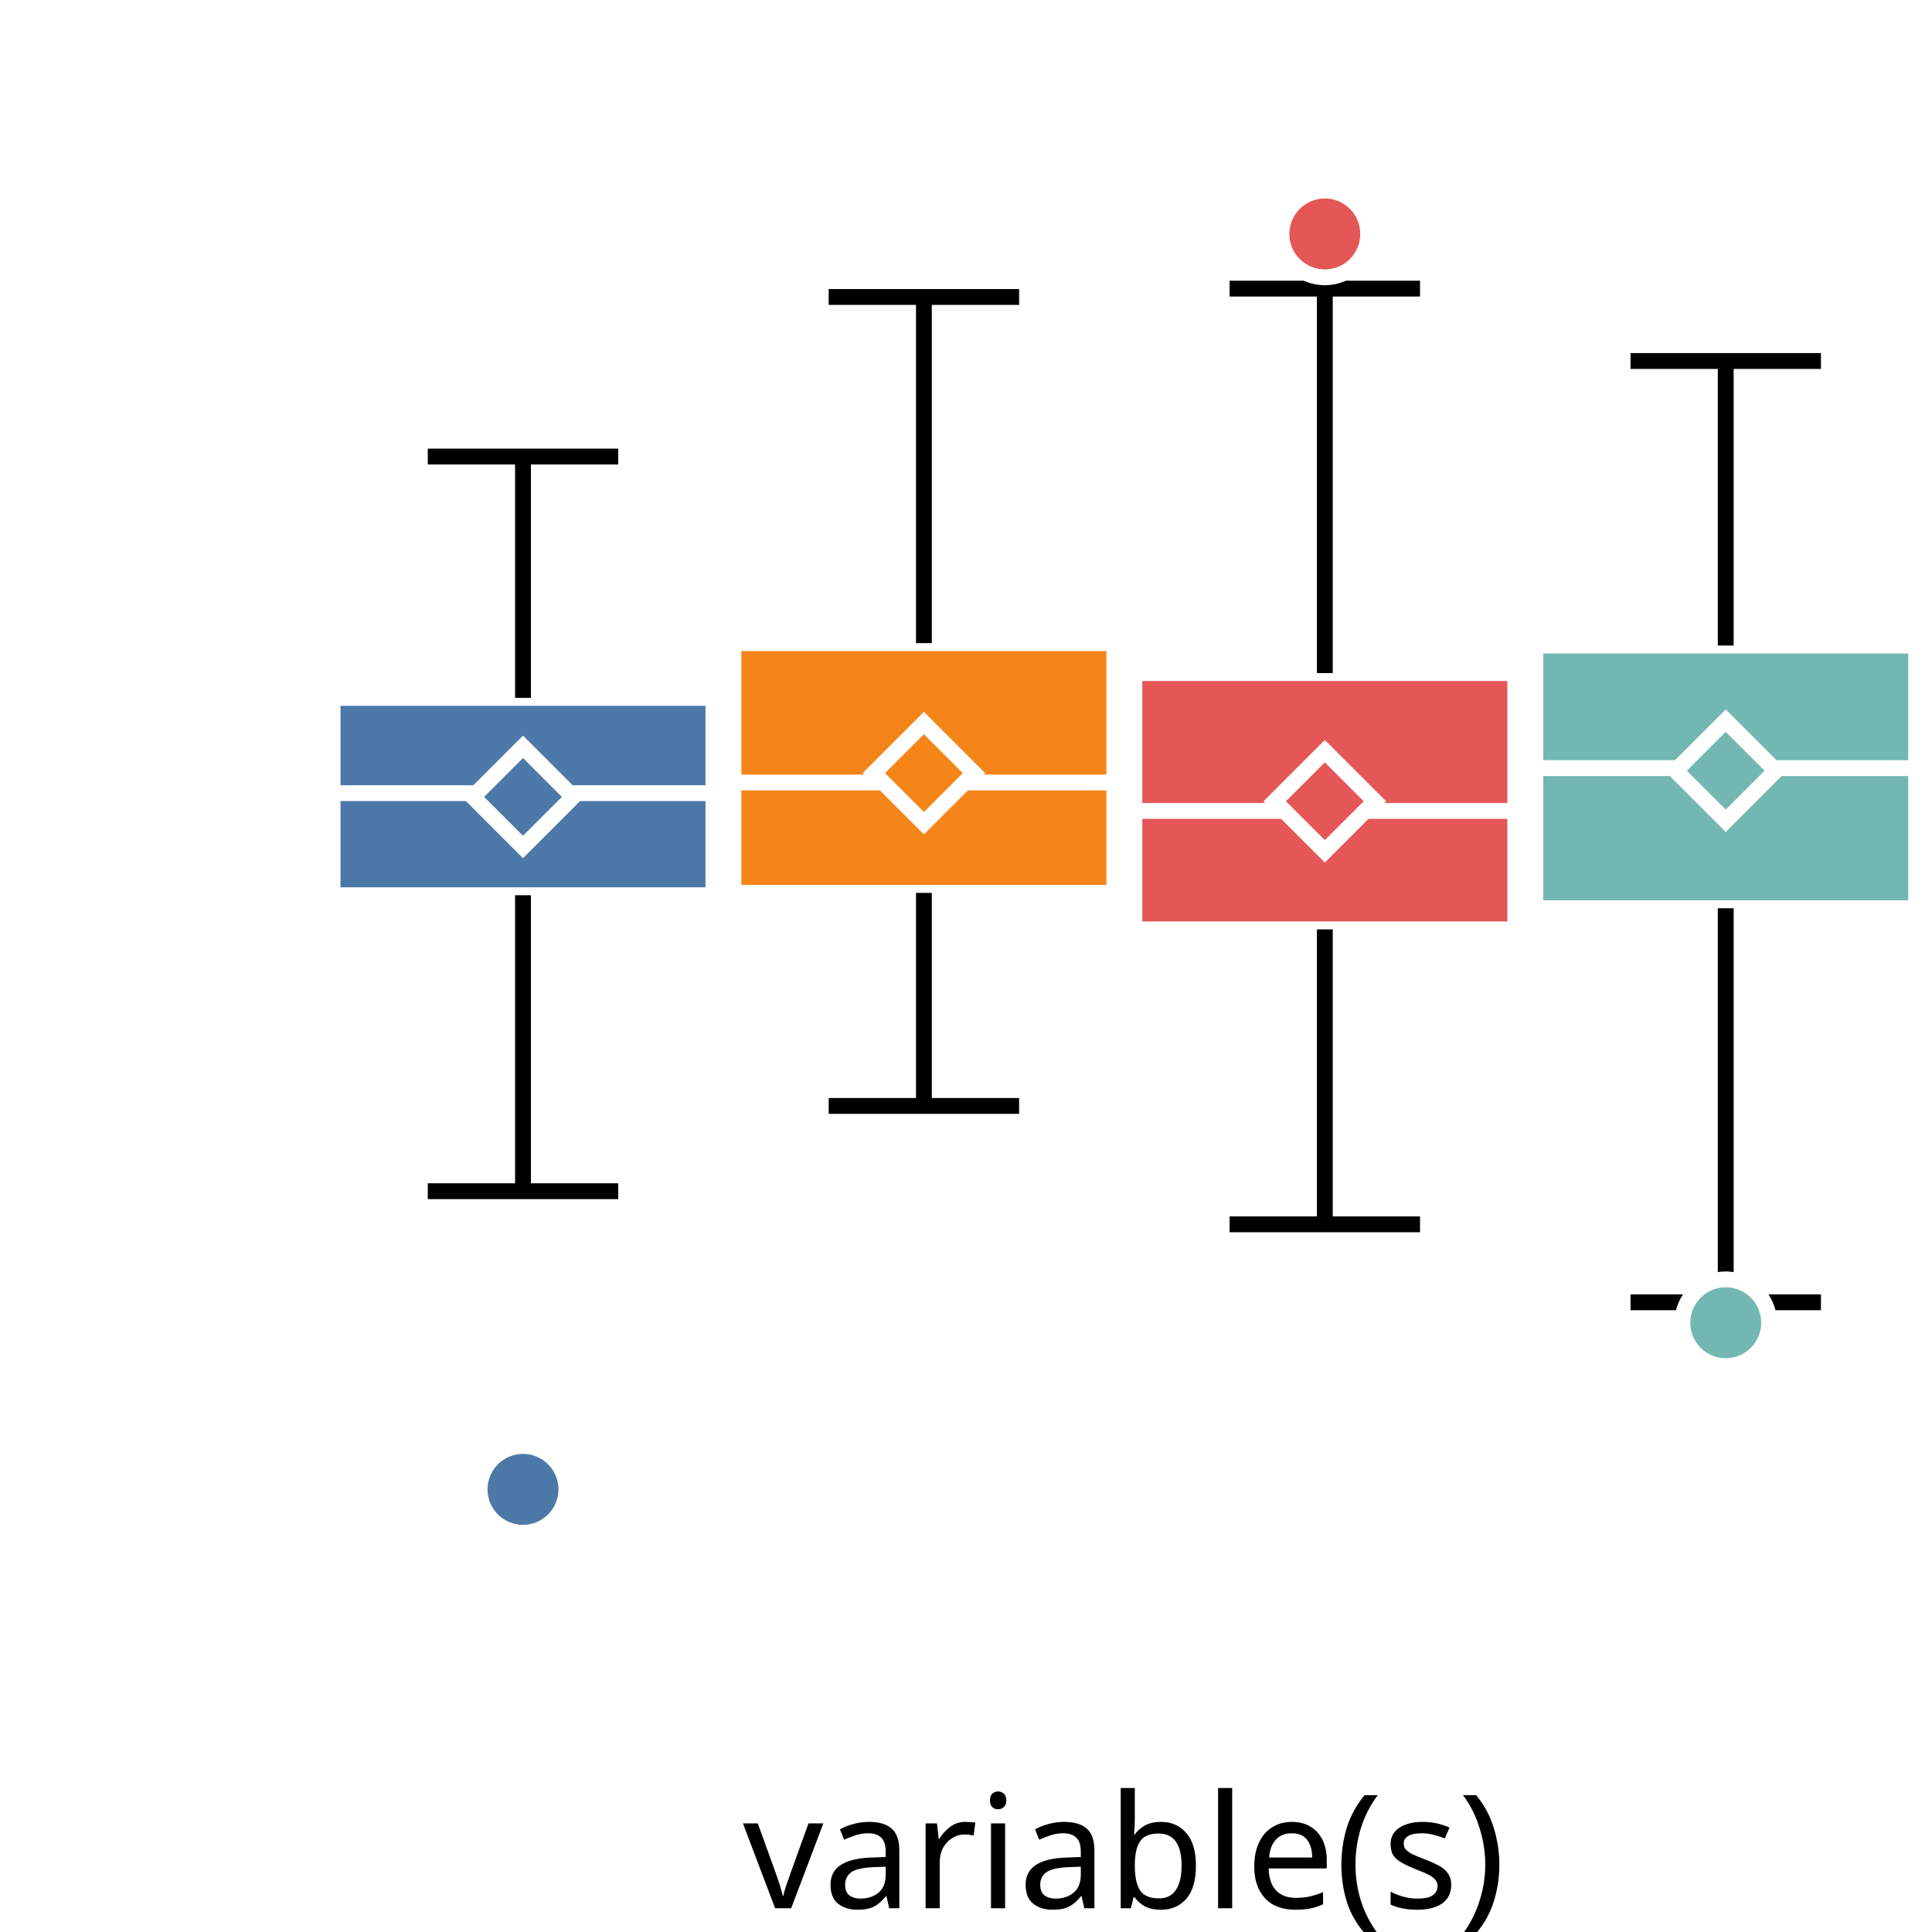
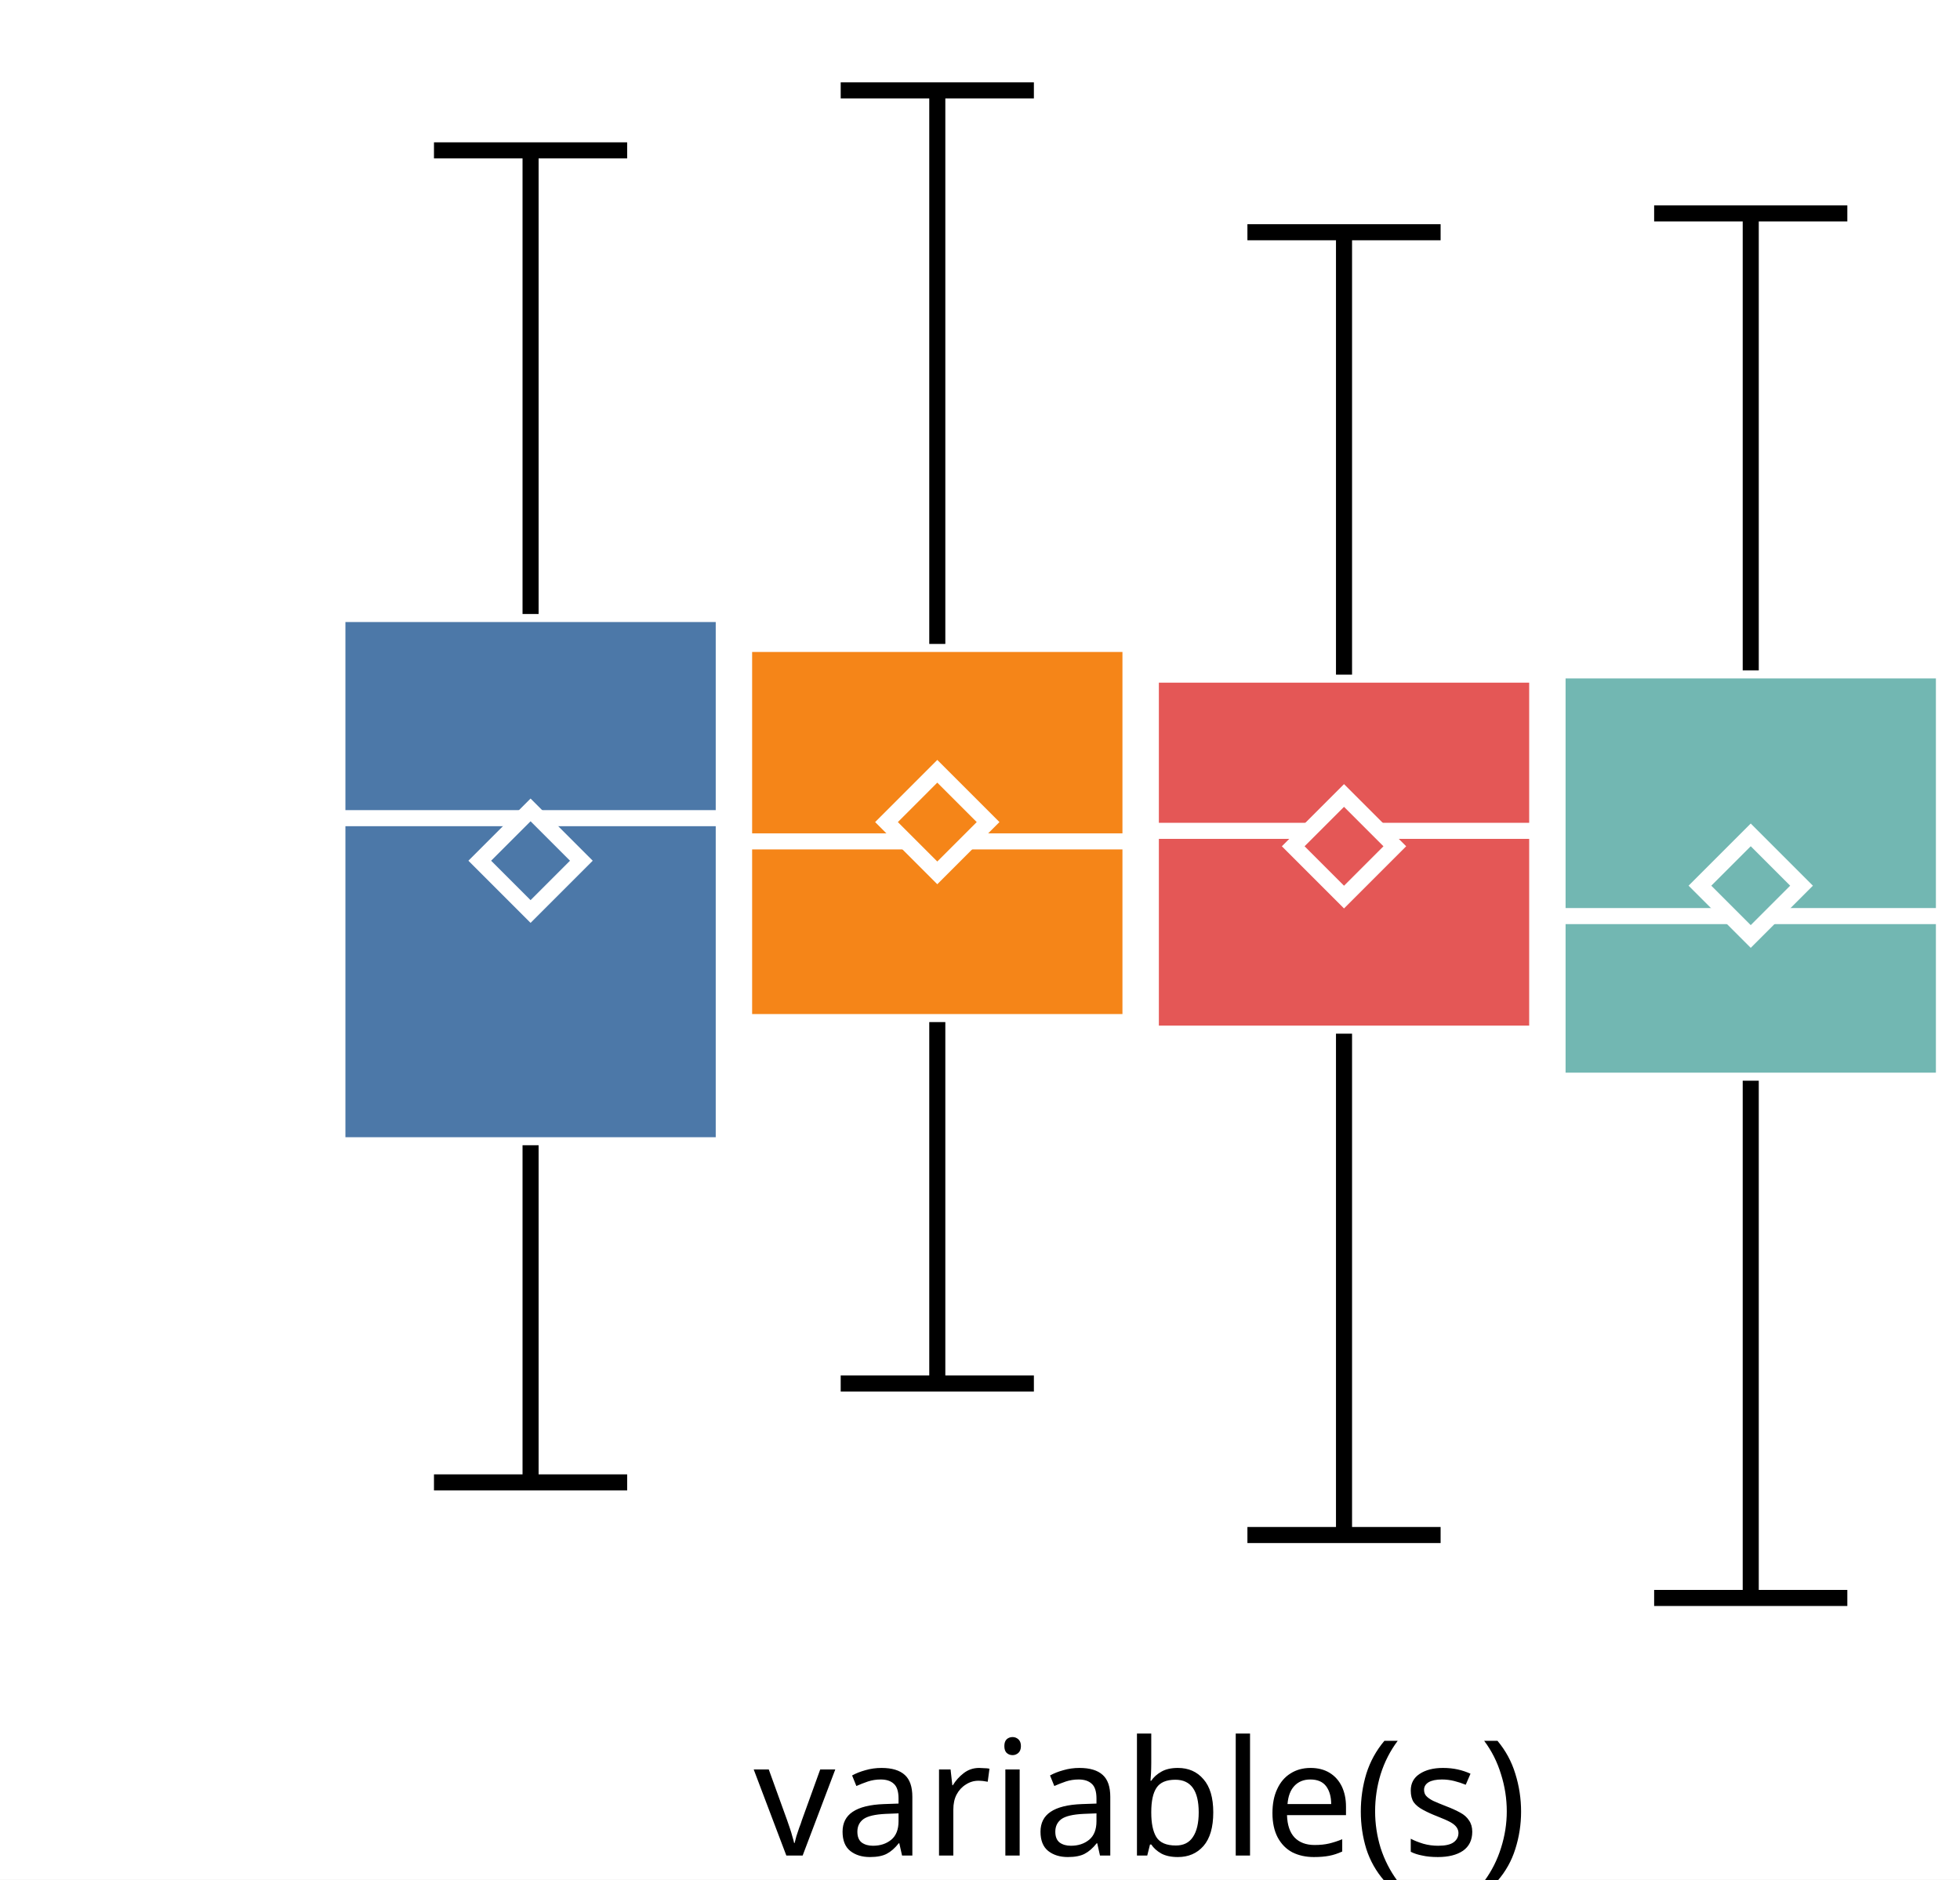
- <svg xmlns="http://www.w3.org/2000/svg" version="1.1" class="marks" width="122" height="122" viewBox="0 0 122 122">
-   <rect width="122" height="122" fill="white" />
-   <g fill="none" stroke-miterlimit="10" transform="translate(21,5)">
+ <svg xmlns="http://www.w3.org/2000/svg" version="1.1" class="marks" width="122" height="117" viewBox="0 0 122 117">
+   <rect width="122" height="117" fill="white" />
+   <g fill="none" stroke-miterlimit="10" transform="translate(21,0)">
    <g class="mark-group role-frame root" role="graphics-object" aria-roledescription="group mark container">
      <g transform="translate(0,0)">
        <path class="background" aria-hidden="true" d="M0,0h100v100h-100Z" />
        <g>
          <g class="mark-group role-axis" role="graphics-symbol" aria-roledescription="axis" aria-label="X-axis for a discrete scale with 1 value: variable(s)">
            <g transform="translate(0.5,100.5)">
              <path class="background" aria-hidden="true" d="M0,0h0v0h0Z" pointer-events="none" />
              <g>
                <g class="mark-rule role-axis-tick" pointer-events="none">
                  <line transform="translate(50,0)" x2="0" y2="5" stroke="white" stroke-width="1.01" opacity="1" />
                </g>
                <g class="mark-text role-axis-label" pointer-events="none">
                  <text text-anchor="middle" transform="translate(49.5,15)" font-family="sans-serif" font-size="10px" font-style="normal" font-weight="400" fill="black" opacity="1">variable(s)</text>
                </g>
              </g>
              <path class="foreground" aria-hidden="true" d="" pointer-events="none" display="none" />
            </g>
          </g>
-           <g class="mark-group role-axis" role="graphics-symbol" aria-roledescription="axis" aria-label="Y-axis for a linear scale with values from −5 to 4">
+           <g class="mark-group role-axis" role="graphics-symbol" aria-roledescription="axis" aria-label="Y-axis for a linear scale with values from −3 to 3">
            <g transform="translate(0.5,0.5)">
              <path class="background" aria-hidden="true" d="M0,0h0v0h0Z" pointer-events="none" />
              <g>
                <g class="mark-rule role-axis-tick" pointer-events="none">
-                   <line transform="translate(0,89)" x2="-5" y2="0" stroke="white" stroke-width="1.01" opacity="1" />
-                   <line transform="translate(0,67)" x2="-5" y2="0" stroke="white" stroke-width="1.01" opacity="1" />
-                   <line transform="translate(0,44)" x2="-5" y2="0" stroke="white" stroke-width="1.01" opacity="1" />
-                   <line transform="translate(0,22)" x2="-5" y2="0" stroke="white" stroke-width="1.01" opacity="1" />
-                   <line transform="translate(0,0)" x2="-5" y2="0" stroke="white" stroke-width="1.01" opacity="1" />
+                   <line transform="translate(0,91)" x2="-5" y2="0" stroke="white" stroke-width="1.01" opacity="1" />
+                   <line transform="translate(0,55)" x2="-5" y2="0" stroke="white" stroke-width="1.01" opacity="1" />
+                   <line transform="translate(0,18)" x2="-5" y2="0" stroke="white" stroke-width="1.01" opacity="1" />
                </g>
                <g class="mark-text role-axis-label" pointer-events="none">
-                   <text text-anchor="end" transform="translate(-7,91.88889)" font-family="sans-serif" font-size="10px" font-style="normal" font-weight="400" fill="white" opacity="1">−4</text>
-                   <text text-anchor="end" transform="translate(-7,69.66667)" font-family="sans-serif" font-size="10px" font-style="normal" font-weight="400" fill="white" opacity="1">−2</text>
-                   <text text-anchor="end" transform="translate(-7,47.44444)" font-family="sans-serif" font-size="10px" font-style="normal" font-weight="400" fill="white" opacity="1">0</text>
-                   <text text-anchor="end" transform="translate(-7,25.22222)" font-family="sans-serif" font-size="10px" font-style="normal" font-weight="400" fill="white" opacity="1">2</text>
-                   <text text-anchor="end" transform="translate(-7,3)" font-family="sans-serif" font-size="10px" font-style="normal" font-weight="400" fill="white" opacity="1">4</text>
+                   <text text-anchor="end" transform="translate(-7,93.90909)" font-family="sans-serif" font-size="10px" font-style="normal" font-weight="400" fill="white" opacity="1">−2</text>
+                   <text text-anchor="end" transform="translate(-7,57.54545)" font-family="sans-serif" font-size="10px" font-style="normal" font-weight="400" fill="white" opacity="1">0</text>
+                   <text text-anchor="end" transform="translate(-7,21.18182)" font-family="sans-serif" font-size="10px" font-style="normal" font-weight="400" fill="white" opacity="1">2</text>
                </g>
              </g>
              <path class="foreground" aria-hidden="true" d="" pointer-events="none" display="none" />
            </g>
          </g>
          <g class="mark-group role-scope" role="graphics-object" aria-roledescription="group mark container">
            <g transform="translate(0,0)">
              <path class="background" aria-hidden="true" d="M0,0h0v0h0Z" />
              <g>
                <g class="mark-rect role-mark" role="graphics-symbol" aria-roledescription="rect mark container">
-                   <path d="M0,39.07h24.051v12.461h-24.051Z" fill="#4c78a8" stroke="white" stroke-width="1" opacity="1" />
-                   <path d="M25.316,35.611h24.051v15.771h-24.051Z" fill="#f58518" stroke="white" stroke-width="1" opacity="1" />
-                   <path d="M50.633,37.503h24.051v16.185h-24.051Z" fill="#e45756" stroke="white" stroke-width="1" opacity="1" />
-                   <path d="M75.949,35.764h24.051v16.589h-24.051Z" fill="#72b7b2" stroke="white" stroke-width="1" opacity="1" />
+                   <path d="M0,38.219h24.051v33.068h-24.051Z" fill="#4c78a8" stroke="white" stroke-width="1" opacity="1" />
+                   <path d="M25.316,40.082h24.051v23.539h-24.051Z" fill="#f58518" stroke="white" stroke-width="1" opacity="1" />
+                   <path d="M50.633,41.993h24.051v22.348h-24.051Z" fill="#e45756" stroke="white" stroke-width="1" opacity="1" />
+                   <path d="M75.949,41.73h24.051v25.539h-24.051Z" fill="#72b7b2" stroke="white" stroke-width="1" opacity="1" />
                </g>
                <g class="mark-rule role-mark" role="graphics-symbol" aria-roledescription="rule mark container">
-                   <line transform="translate(0,45.08547)" x2="24.051" y2="0" fill="#4c78a8" stroke="white" stroke-width="1" opacity="1" />
-                   <line transform="translate(25.31646,44.41158)" x2="24.051" y2="0" fill="#f58518" stroke="white" stroke-width="1" opacity="1" />
-                   <line transform="translate(50.63291,46.20734)" x2="24.051" y2="0" fill="#e45756" stroke="white" stroke-width="1" opacity="1" />
-                   <line transform="translate(75.94937,43.50293)" x2="24.051" y2="0" fill="#72b7b2" stroke="white" stroke-width="1" opacity="1" />
+                   <line transform="translate(0,50.9275)" x2="24.051" y2="0" fill="#4c78a8" stroke="white" stroke-width="1" opacity="1" />
+                   <line transform="translate(25.31646,52.37253)" x2="24.051" y2="0" fill="#f58518" stroke="white" stroke-width="1" opacity="1" />
+                   <line transform="translate(50.63291,51.71654)" x2="24.051" y2="0" fill="#e45756" stroke="white" stroke-width="1" opacity="1" />
+                   <line transform="translate(75.94937,57.02281)" x2="24.051" y2="0" fill="#72b7b2" stroke="white" stroke-width="1" opacity="1" />
                </g>
                <g class="mark-symbol role-mark" role="graphics-symbol" aria-roledescription="symbol mark container">
-                   <path transform="translate(12.02532,45.32099)" d="M-3.162,0L0,-3.162L3.162,0L0,3.162Z" fill="#4c78a8" stroke="white" stroke-width="1" opacity="1" />
-                   <path transform="translate(37.34177,43.8196)" d="M-3.162,0L0,-3.162L3.162,0L0,3.162Z" fill="#f58518" stroke="white" stroke-width="1" opacity="1" />
-                   <path transform="translate(62.65823,45.59791)" d="M-3.162,0L0,-3.162L3.162,0L0,3.162Z" fill="#e45756" stroke="white" stroke-width="1" opacity="1" />
-                   <path transform="translate(87.97468,43.66715)" d="M-3.162,0L0,-3.162L3.162,0L0,3.162Z" fill="#72b7b2" stroke="white" stroke-width="1" opacity="1" />
+                   <path transform="translate(12.02532,53.57591)" d="M-3.162,0L0,-3.162L3.162,0L0,3.162Z" fill="#4c78a8" stroke="white" stroke-width="1" opacity="1" />
+                   <path transform="translate(37.34177,51.17057)" d="M-3.162,0L0,-3.162L3.162,0L0,3.162Z" fill="#f58518" stroke="white" stroke-width="1" opacity="1" />
+                   <path transform="translate(62.65823,52.67763)" d="M-3.162,0L0,-3.162L3.162,0L0,3.162Z" fill="#e45756" stroke="white" stroke-width="1" opacity="1" />
+                   <path transform="translate(87.97468,55.13045)" d="M-3.162,0L0,-3.162L3.162,0L0,3.162Z" fill="#72b7b2" stroke="white" stroke-width="1" opacity="1" />
                </g>
                <g class="mark-rule role-mark" role="graphics-symbol" aria-roledescription="rule mark container">
-                   <line transform="translate(12.02532,51.53052)" x2="0" y2="18.691" fill="#4c78a8" stroke="black" stroke-width="1" stroke-dasharray="0" opacity="1" />
-                   <line transform="translate(37.34177,51.38245)" x2="0" y2="13.454" fill="#f58518" stroke="black" stroke-width="1" stroke-dasharray="0" opacity="1" />
-                   <line transform="translate(62.65823,53.68889)" x2="0" y2="18.624" fill="#e45756" stroke="black" stroke-width="1" stroke-dasharray="0" opacity="1" />
-                   <line transform="translate(87.97468,52.35295)" x2="0" y2="24.884" fill="#72b7b2" stroke="black" stroke-width="1" stroke-dasharray="0" opacity="1" />
+                   <line transform="translate(12.02532,71.28629)" x2="0" y2="20.987" fill="#4c78a8" stroke="black" stroke-width="1" stroke-dasharray="0" opacity="1" />
+                   <line transform="translate(37.34177,63.62078)" x2="0" y2="22.496" fill="#f58518" stroke="black" stroke-width="1" stroke-dasharray="0" opacity="1" />
+                   <line transform="translate(62.65823,64.34125)" x2="0" y2="31.208" fill="#e45756" stroke="black" stroke-width="1" stroke-dasharray="0" opacity="1" />
+                   <line transform="translate(87.97468,67.26919)" x2="0" y2="32.197" fill="#72b7b2" stroke="black" stroke-width="1" stroke-dasharray="0" opacity="1" />
                </g>
                <g class="mark-rule role-mark" role="graphics-symbol" aria-roledescription="rule mark container">
-                   <line transform="translate(12.02532,39.06988)" x2="0" y2="-15.24" fill="#4c78a8" stroke="black" stroke-width="1" stroke-dasharray="0" opacity="1" />
-                   <line transform="translate(37.34177,35.61126)" x2="0" y2="-21.858" fill="#f58518" stroke="black" stroke-width="1" stroke-dasharray="0" opacity="1" />
-                   <line transform="translate(62.65823,37.5034)" x2="0" y2="-24.278" fill="#e45756" stroke="black" stroke-width="1" stroke-dasharray="0" opacity="1" />
-                   <line transform="translate(87.97468,35.76356)" x2="0" y2="-17.967" fill="#72b7b2" stroke="black" stroke-width="1" stroke-dasharray="0" opacity="1" />
+                   <line transform="translate(12.02532,38.21877)" x2="0" y2="-28.859" fill="#4c78a8" stroke="black" stroke-width="1" stroke-dasharray="0" opacity="1" />
+                   <line transform="translate(37.34177,40.08216)" x2="0" y2="-34.456" fill="#f58518" stroke="black" stroke-width="1" stroke-dasharray="0" opacity="1" />
+                   <line transform="translate(62.65823,41.99335)" x2="0" y2="-27.537" fill="#e45756" stroke="black" stroke-width="1" stroke-dasharray="0" opacity="1" />
+                   <line transform="translate(87.97468,41.73045)" x2="0" y2="-28.446" fill="#72b7b2" stroke="black" stroke-width="1" stroke-dasharray="0" opacity="1" />
                </g>
                <g class="mark-rule role-mark lower_fence" role="graphics-symbol" aria-roledescription="rule mark container">
-                   <line transform="translate(6.012658,70.22147)" x2="12.025" y2="0" fill="#4c78a8" stroke="black" stroke-width="1" opacity="1" />
-                   <line transform="translate(31.32911,64.83678)" x2="12.025" y2="0" fill="#f58518" stroke="black" stroke-width="1" opacity="1" />
-                   <line transform="translate(56.64557,72.31317)" x2="12.025" y2="0" fill="#e45756" stroke="black" stroke-width="1" opacity="1" />
-                   <line transform="translate(81.96203,77.23705)" x2="12.025" y2="0" fill="#72b7b2" stroke="black" stroke-width="1" opacity="1" />
+                   <line transform="translate(6.012658,92.2735)" x2="12.025" y2="0" fill="#4c78a8" stroke="black" stroke-width="1" opacity="1" />
+                   <line transform="translate(31.32911,86.11645)" x2="12.025" y2="0" fill="#f58518" stroke="black" stroke-width="1" opacity="1" />
+                   <line transform="translate(56.64557,95.54881)" x2="12.025" y2="0" fill="#e45756" stroke="black" stroke-width="1" opacity="1" />
+                   <line transform="translate(81.96203,99.46631)" x2="12.025" y2="0" fill="#72b7b2" stroke="black" stroke-width="1" opacity="1" />
                </g>
                <g class="mark-rule role-mark upper_fence" role="graphics-symbol" aria-roledescription="rule mark container">
-                   <line transform="translate(6.012658,23.82965)" x2="12.025" y2="0" fill="#4c78a8" stroke="black" stroke-width="1" opacity="1" />
-                   <line transform="translate(31.32911,13.75317)" x2="12.025" y2="0" fill="#f58518" stroke="black" stroke-width="1" opacity="1" />
-                   <line transform="translate(56.64557,13.22515)" x2="12.025" y2="0" fill="#e45756" stroke="black" stroke-width="1" opacity="1" />
-                   <line transform="translate(81.96203,17.79696)" x2="12.025" y2="0" fill="#72b7b2" stroke="black" stroke-width="1" opacity="1" />
+                   <line transform="translate(6.012658,9.359948)" x2="12.025" y2="0" fill="#4c78a8" stroke="black" stroke-width="1" opacity="1" />
+                   <line transform="translate(31.32911,5.626445)" x2="12.025" y2="0" fill="#f58518" stroke="black" stroke-width="1" opacity="1" />
+                   <line transform="translate(56.64557,14.4561)" x2="12.025" y2="0" fill="#e45756" stroke="black" stroke-width="1" opacity="1" />
+                   <line transform="translate(81.96203,13.28405)" x2="12.025" y2="0" fill="#72b7b2" stroke="black" stroke-width="1" opacity="1" />
                </g>
              </g>
              <path class="foreground" aria-hidden="true" d="" display="none" />
            </g>
          </g>
-           <g class="mark-group role-scope" role="graphics-object" aria-roledescription="group mark container">
-             <g transform="translate(0,0)">
-               <path class="background" aria-hidden="true" d="M0,0h0v0h0Z" />
-               <g>
-                 <g class="mark-symbol role-mark" role="graphics-symbol" aria-roledescription="symbol mark container">
-                   <path transform="translate(12.02532,89.04966)" d="M2.739,0A2.739,2.739,0,1,1,-2.739,0A2.739,2.739,0,1,1,2.739,0" fill="#4c78a8" stroke="white" stroke-width="1" opacity="1" />
-                   <path transform="translate(62.65823,9.772858)" d="M2.739,0A2.739,2.739,0,1,1,-2.739,0A2.739,2.739,0,1,1,2.739,0" fill="#e45756" stroke="white" stroke-width="1" opacity="1" />
-                   <path transform="translate(87.97468,78.52735)" d="M2.739,0A2.739,2.739,0,1,1,-2.739,0A2.739,2.739,0,1,1,2.739,0" fill="#72b7b2" stroke="white" stroke-width="1" opacity="1" />
-                 </g>
-               </g>
-               <path class="foreground" aria-hidden="true" d="" display="none" />
-             </g>
-           </g>
+           <g class="mark-group role-scope" role="graphics-object" aria-roledescription="group mark container" />
        </g>
        <path class="foreground" aria-hidden="true" d="" display="none" />
      </g>
    </g>
  </g>
</svg>
